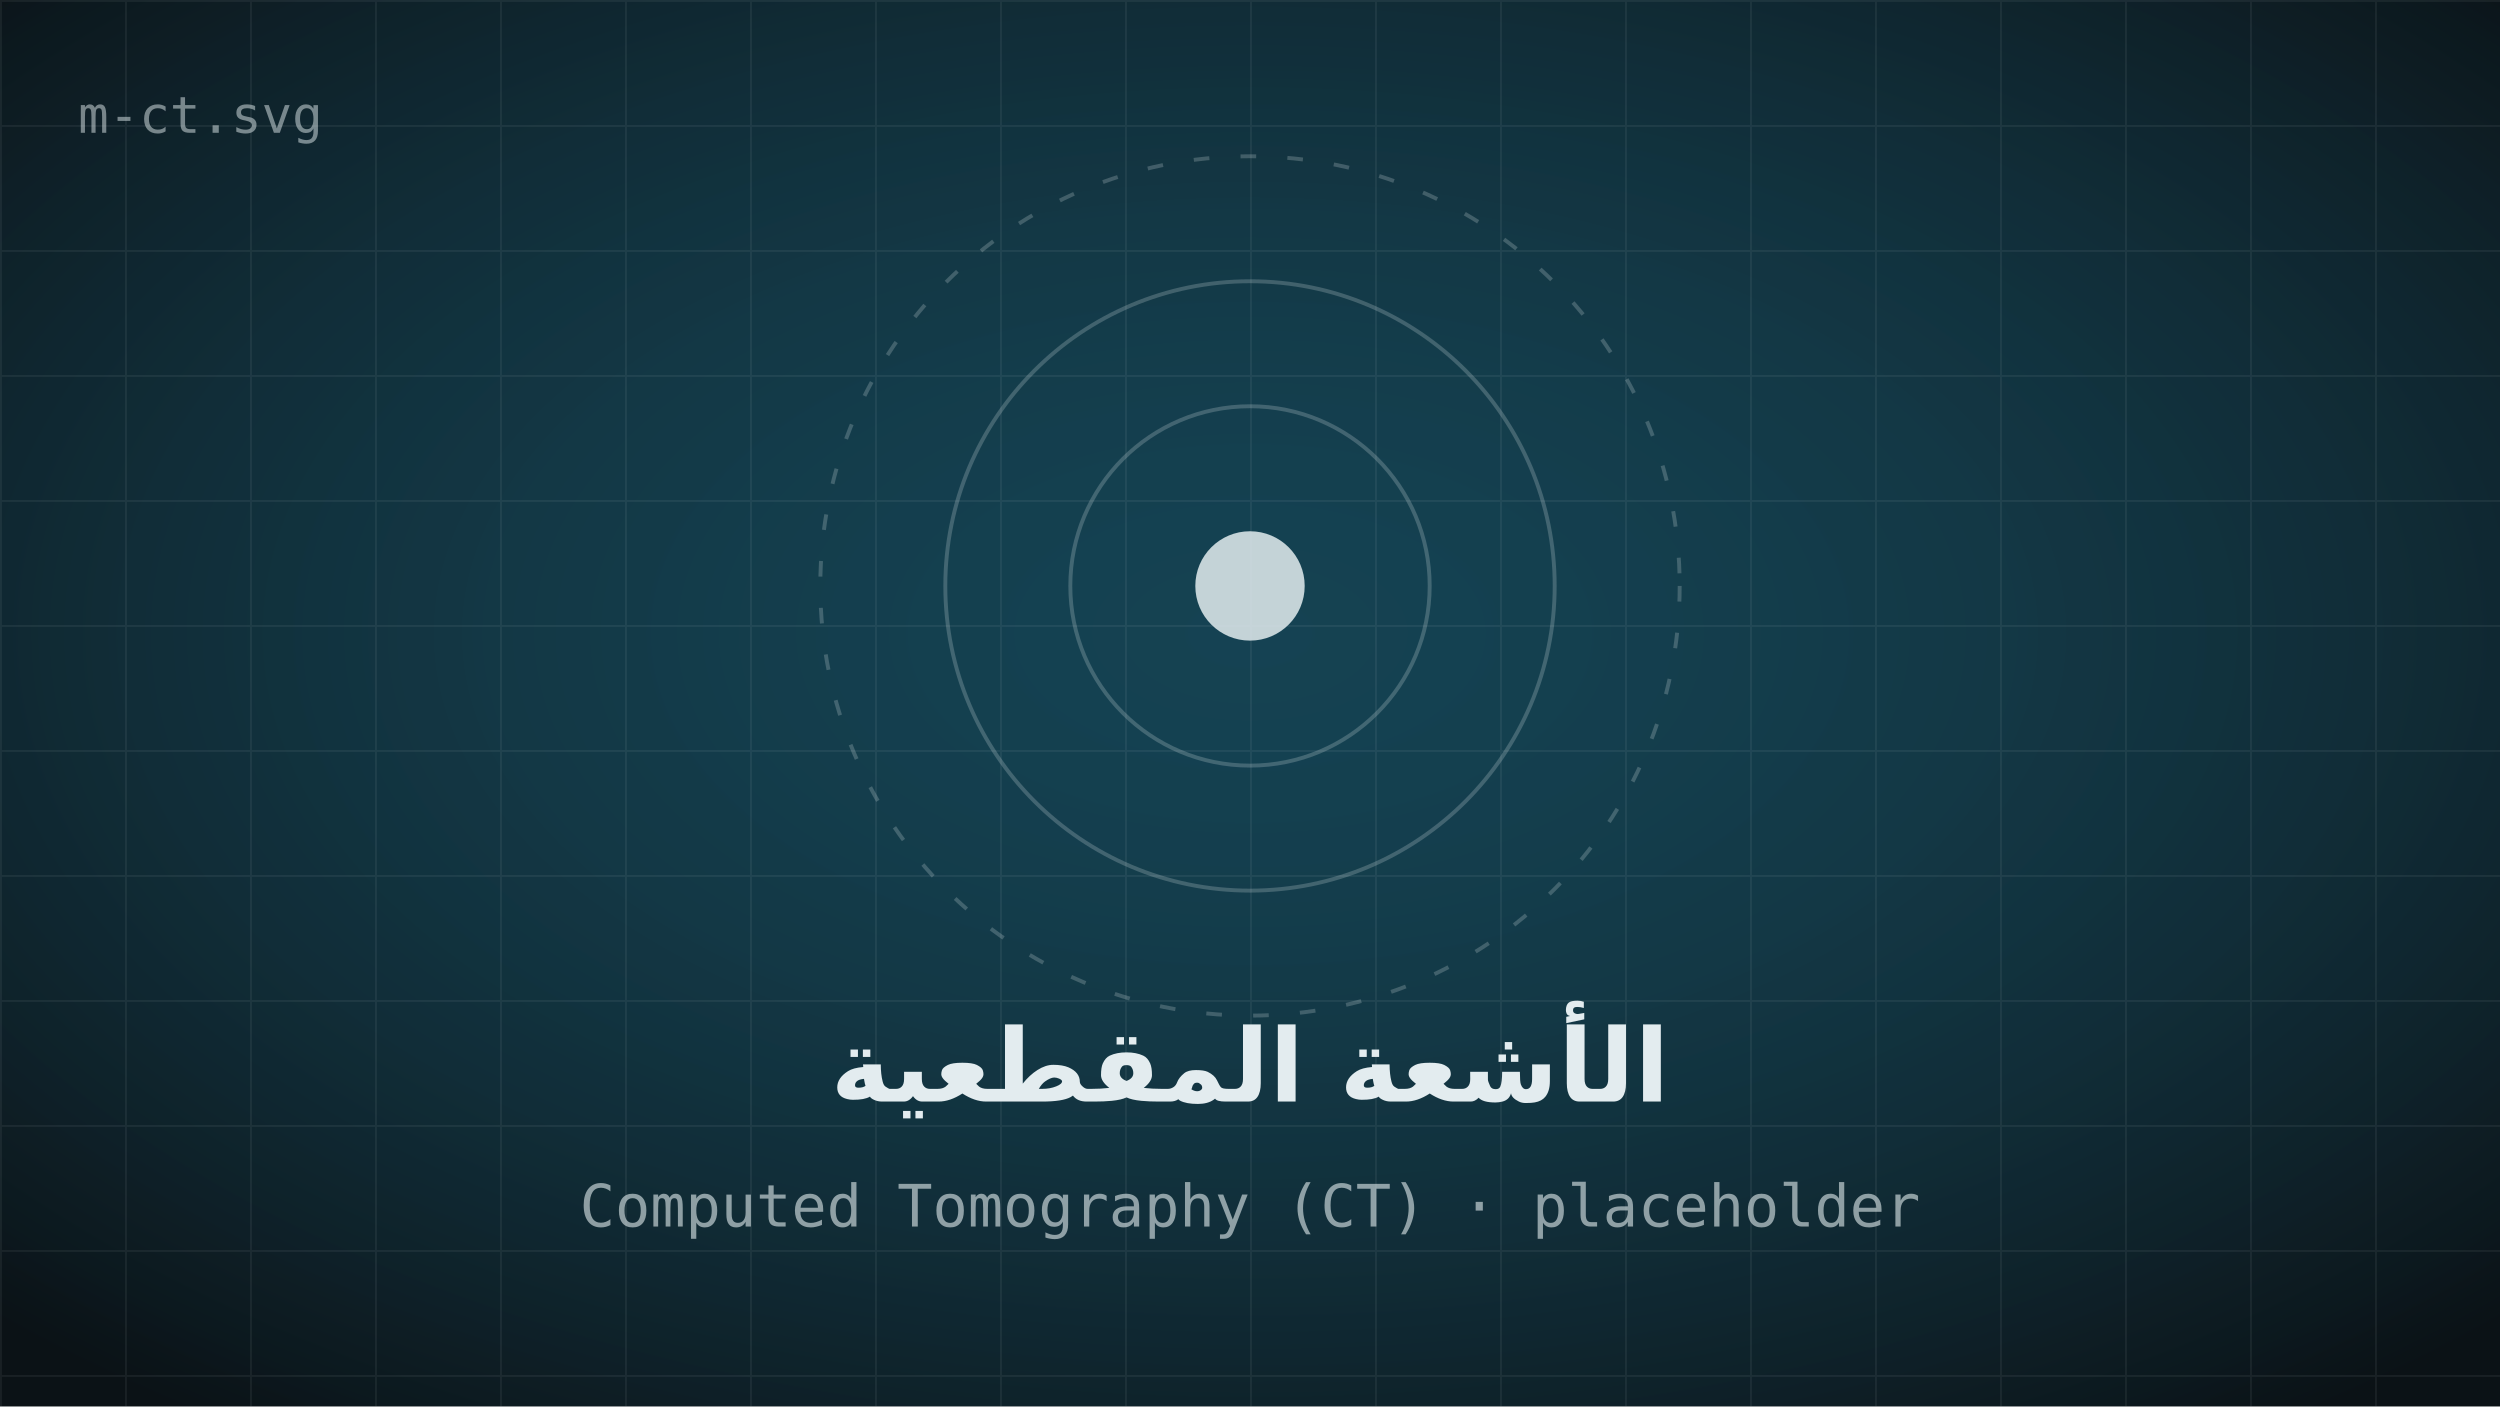
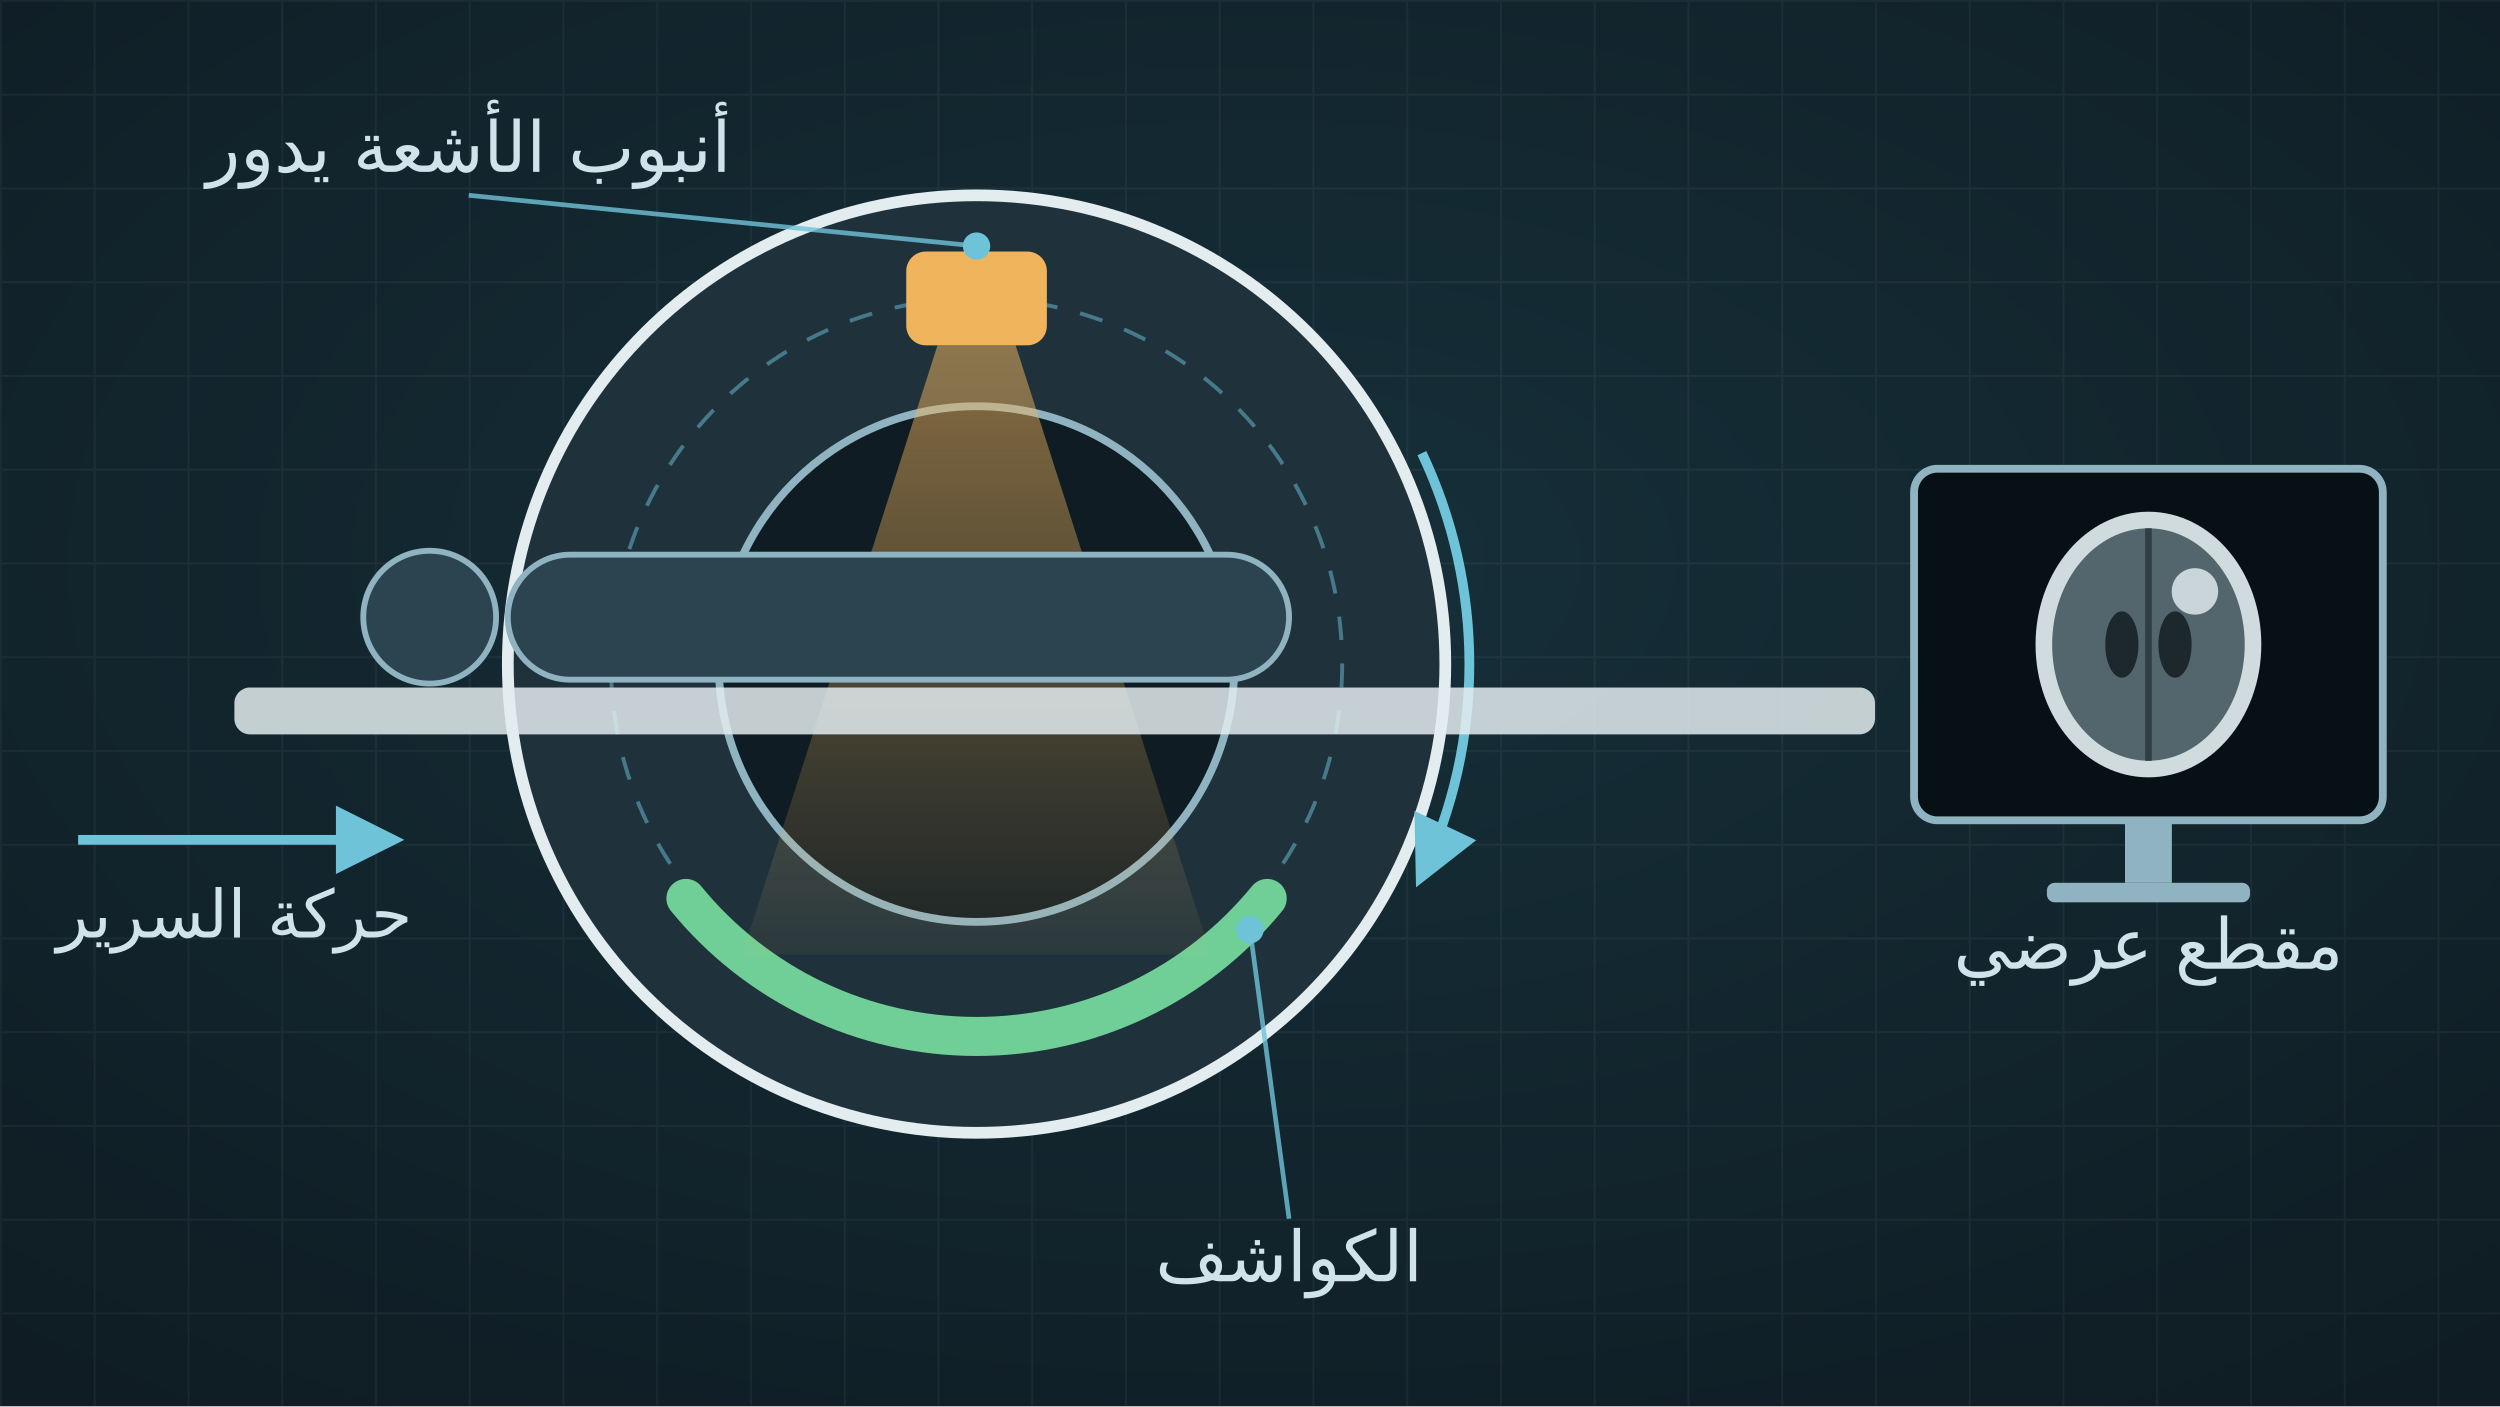
- <svg xmlns="http://www.w3.org/2000/svg" viewBox="0 0 640 360" width="640" height="360">
+ <svg xmlns="http://www.w3.org/2000/svg" viewBox="0 0 640 360" width="640" height="360" role="img" aria-label="الأشعة المقطعية">
  <defs>
-     <radialGradient id="g" cx="50%" cy="45%" r="70%">
-       <stop offset="0" stop-color="#1d6a84" stop-opacity=".55" />
-       <stop offset="1" stop-color="#0b1216" />
+     <radialGradient id="bgg" cx="50%" cy="40%" r="75%">
+       <stop offset="0" stop-color="#16303a" />
+       <stop offset="1" stop-color="#0f1c23" />
    </radialGradient>
-     <pattern id="p" width="32" height="32" patternUnits="userSpaceOnUse">
-       <path d="M32 0H0V32" fill="none" stroke="#ffffff" stroke-opacity=".06" />
+     <pattern id="grid" width="24" height="24" patternUnits="userSpaceOnUse">
+       <path d="M24 0H0V24" fill="none" stroke="#ffffff" stroke-opacity=".045" />
    </pattern>
+     <linearGradient id="beam" x1="0" y1="0" x2="0" y2="1">
+       <stop offset="0" stop-color="#f0b45c" stop-opacity=".75" />
+       <stop offset="1" stop-color="#f0b45c" stop-opacity=".08" />
+     </linearGradient>
+     <filter id="glow" x="-50%" y="-50%" width="200%" height="200%">
+       <feGaussianBlur stdDeviation="4" result="b" />
+       <feMerge>
+         <feMergeNode in="b" />
+         <feMergeNode in="SourceGraphic" />
+       </feMerge>
+     </filter>
+     <filter id="soft">
+       <feGaussianBlur stdDeviation="1.2" />
+     </filter>
+     <marker id="arr" viewBox="0 0 10 10" refX="8" refY="5" markerWidth="7" markerHeight="7" orient="auto-start-reverse">
+       <path d="M0 0L10 5L0 10z" fill="#6fc3d9" />
+     </marker>
  </defs>
-   <rect width="640" height="360" fill="#0b1216" />
-   <rect width="640" height="360" fill="url(#g)" />
-   <rect width="640" height="360" fill="url(#p)" />
-   <g fill="none" stroke="#e3ecef" stroke-opacity=".22">
-     <circle cx="320" cy="150" r="46" />
-     <circle cx="320" cy="150" r="78" />
-     <circle cx="320" cy="150" r="110" stroke-dasharray="4 8" />
+   <rect width="640" height="360" fill="url(#bgg)" />
+   <rect width="640" height="360" fill="url(#grid)" />
+   <circle cx="250" cy="170" r="120" fill="#1f323c" stroke="#e3ecef" stroke-width="3" />
+   <circle cx="250" cy="170" r="66.0" fill="#0f1c23" stroke="#8fb3c0" stroke-width="2" />
+   <circle cx="250" cy="170" r="93.6" fill="none" stroke="#6fc3d9" stroke-opacity=".5" stroke-dasharray="6 6" />
+   <rect x="232" y="64.4" width="36" height="24" rx="5" fill="#f0b45c" />
+   <path d="M175.6 230.0A96.0 96.0 0 0 0 324.4 230.0" fill="none" stroke="#6fcf97" stroke-width="10" stroke-linecap="round" />
+   <path d="M240 88.4L190.0 244.4L310.0 244.4L260 88.4z" fill="url(#beam)" opacity=".7" />
+   <path d="M364.0 116.0A126.0 126.0 0 0 1 364.0 224.0" fill="none" stroke="#6fc3d9" stroke-width="2.5" marker-end="url(#arr)" />
+   <rect x="60" y="176" width="420" height="12" rx="4" fill="#e3ecef" fill-opacity=".85" />
+   <g>
+     <circle cx="110" cy="158" r="17" fill="#2c4350" stroke="#8fb3c0" stroke-width="1.5" />
+     <rect x="130" y="142" width="200" height="32" rx="16" fill="#2c4350" stroke="#8fb3c0" stroke-width="1.5" />
  </g>
-   <circle cx="320" cy="150" r="14" fill="#e3ecef" fill-opacity=".85" />
-   <text x="320" y="282" text-anchor="middle" font-family="Tahoma, 'IBM Plex Sans Arabic', sans-serif" font-size="26" font-weight="600" fill="#e3ecef" direction="rtl">الأشعة المقطعية</text>
-   <text x="320" y="314" text-anchor="middle" font-family="Menlo, monospace" font-size="15" fill="#e3ecef" fill-opacity=".6">Computed Tomography (CT) · placeholder</text>
-   <text x="20" y="34" font-family="Menlo, monospace" font-size="13" fill="#e3ecef" fill-opacity=".5">m-ct.svg</text>
+   <path d="M20 215H100" stroke="#6fc3d9" stroke-width="2.5" marker-end="url(#arr)" />
+   <text x="60" y="240" font-family="Tajawal, Tahoma, Arial, sans-serif" font-size="17" font-weight="500" fill="#cfe3ea" text-anchor="middle" direction="rtl">حركة السرير</text>
+   <circle cx="250" cy="63" r="3.5" fill="#6fc3d9" />
+   <path d="M250 63L120 50" stroke="#6fc3d9" stroke-width="1.2" stroke-opacity=".8" />
+   <text x="120" y="44" font-family="Tajawal, Tahoma, Arial, sans-serif" font-size="18" font-weight="500" fill="#cfe3ea" text-anchor="middle" direction="rtl">أنبوب الأشعة يدور</text>
+   <circle cx="320" cy="238" r="3.5" fill="#6fc3d9" />
+   <path d="M320 238L330 312" stroke="#6fc3d9" stroke-width="1.2" stroke-opacity=".8" />
+   <text x="330" y="328" font-family="Tajawal, Tahoma, Arial, sans-serif" font-size="18" font-weight="500" fill="#cfe3ea" text-anchor="middle" direction="rtl">الكواشف</text>
+   <g>
+     <rect x="490" y="120" width="120" height="90" rx="6" fill="#071015" stroke="#8fb3c0" stroke-width="2" />
+     <rect x="544.0" y="210" width="12" height="16" fill="#8fb3c0" />
+     <rect x="524.0" y="226" width="52" height="5" rx="2" fill="#8fb3c0" />
+     <g transform="translate(490,120)">
+       <g transform="translate(60,45) scale(0.85)">
+         <ellipse rx="34" ry="40" fill="#e6f1f4" fill-opacity=".9" />
+         <ellipse rx="29" ry="35" fill="#53666e" />
+         <path d="M0 -35V35" stroke="#2f3e44" stroke-width="2" />
+         <ellipse cx="-8" cy="0" rx="5" ry="10" fill="#1d282d" />
+         <ellipse cx="8" cy="0" rx="5" ry="10" fill="#1d282d" />
+         <circle cx="14" cy="-16" r="7" fill="#e6f1f4" fill-opacity=".8" />
+       </g>
+     </g>
+   </g>
+   <text x="550" y="248" font-family="Tajawal, Tahoma, Arial, sans-serif" font-size="18" font-weight="500" fill="#cfe3ea" text-anchor="middle" direction="rtl">مقطع عرضي</text>
</svg>
